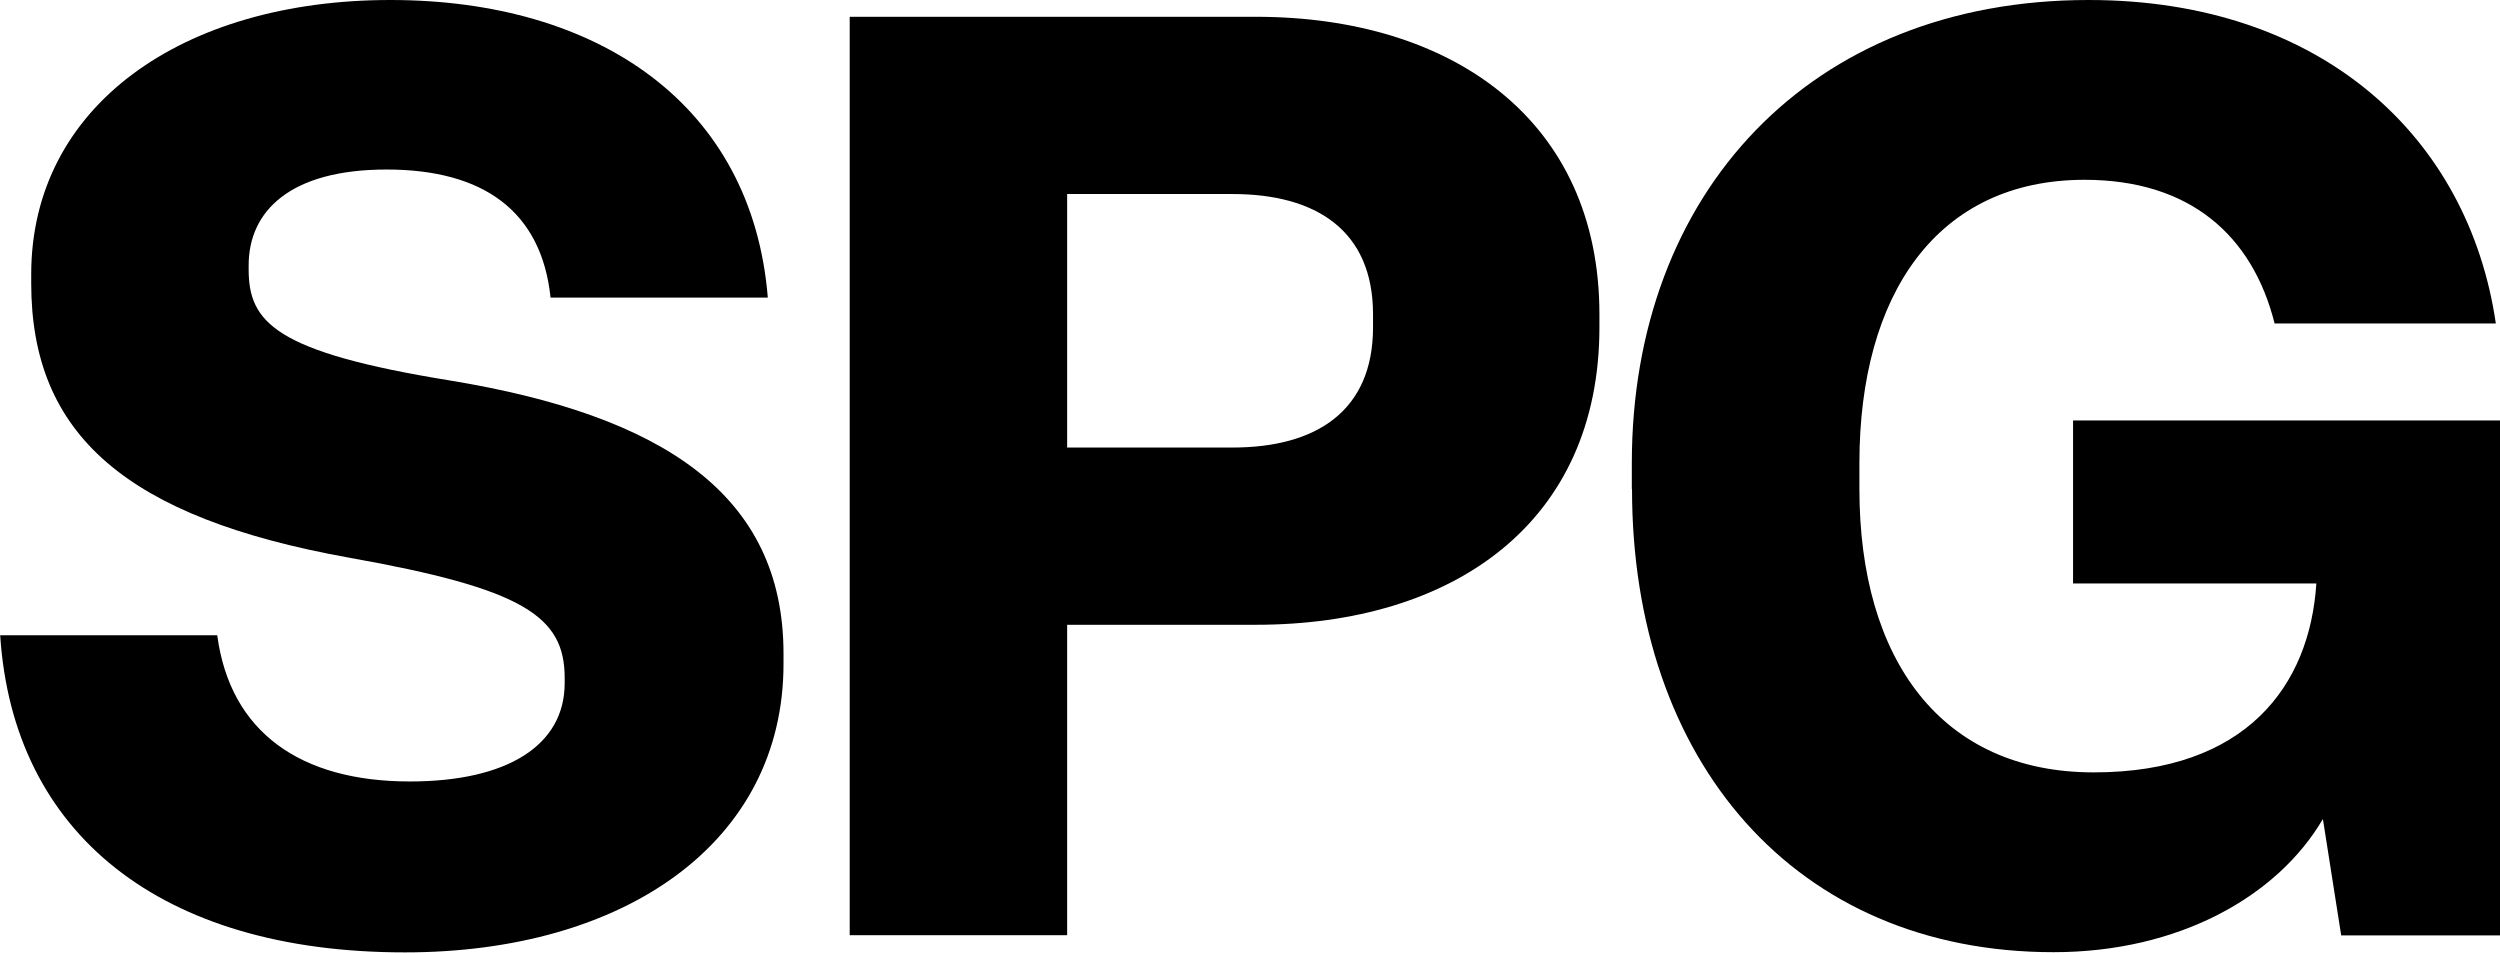
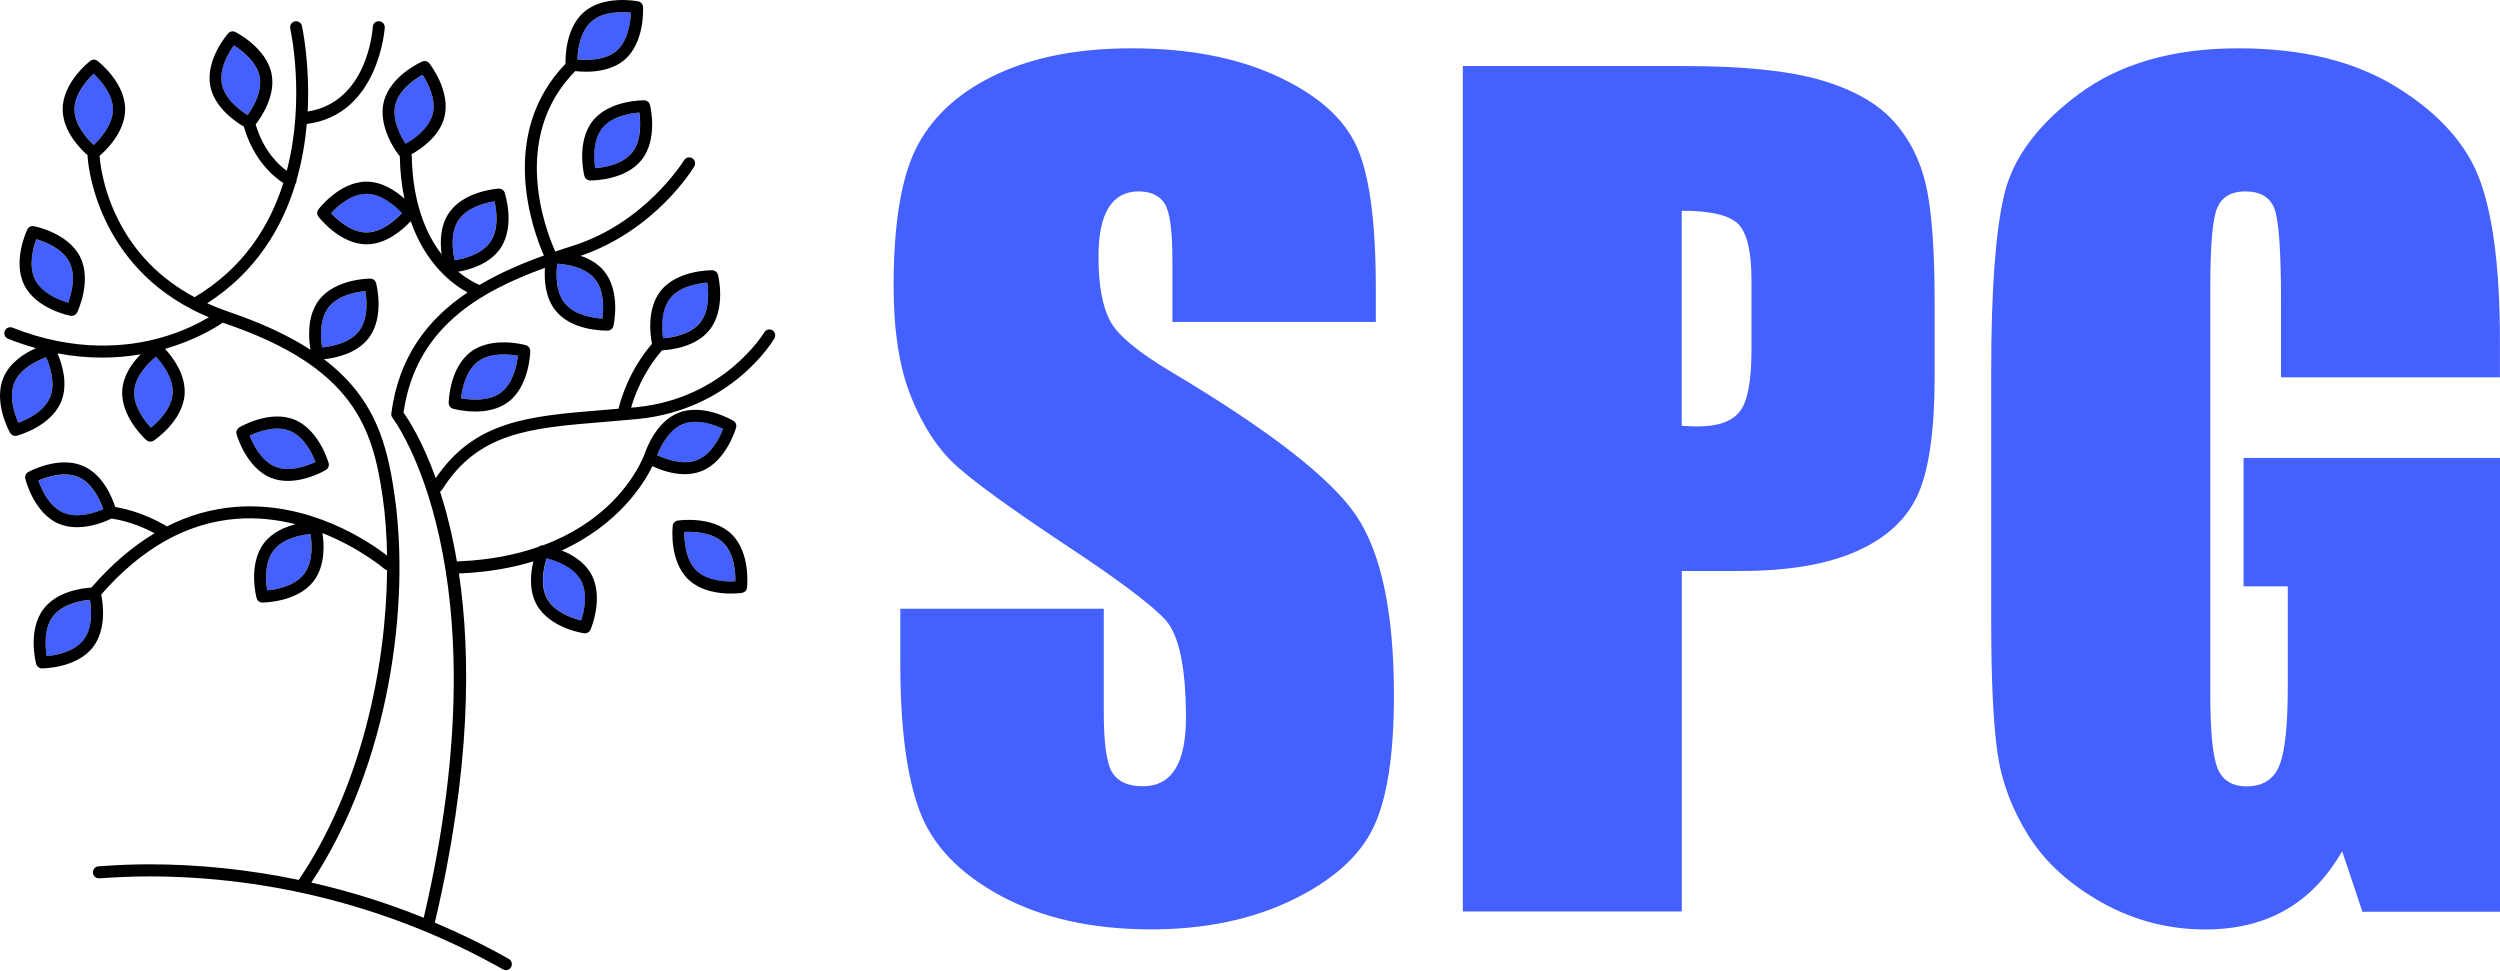
- <svg xmlns="http://www.w3.org/2000/svg" width="126" height="48" viewBox="0 0 126 48" fill="none">
-   <path d="M0 32.017H10.949C11.6 36.906 15.146 39.386 20.656 39.386C25.575 39.386 28.46 37.563 28.46 34.427V34.168C28.46 31.041 26.356 29.666 17.571 28.103C6.361 26.081 1.573 21.909 1.573 14.28V13.822C1.573 5.348 9.186 0 19.674 0C30.163 0 37.906 5.278 38.698 14.998H27.748C27.288 10.626 24.343 8.544 19.484 8.544C14.626 8.544 12.532 10.636 12.532 13.374V13.573C12.532 16.242 13.844 17.746 22.7 19.18C33.388 20.943 39.489 24.916 39.489 32.943V33.461C39.489 42.463 31.485 48 20.406 48C8.074 48 0.661 42.005 0.01 32.027L0 32.017Z" fill="black" />
-   <path d="M42.825 47.144V0.846H63.291C73.198 0.846 80.611 6.065 80.611 15.844V16.491C80.611 26.34 73.268 31.489 63.291 31.489H53.784V47.134H42.835L42.825 47.144ZM53.784 22.556H62.118C66.316 22.556 69.201 20.734 69.201 16.491V15.844C69.201 11.602 66.316 9.779 62.118 9.779H53.784V22.556Z" fill="black" />
-   <path d="M82.244 24.647V23.343C82.244 9.72 91.229 0 105.264 0C117.004 0 124.417 6.911 125.79 16.302H114.64C113.528 11.87 110.373 9.062 105.063 9.062C97.65 9.062 93.714 14.798 93.714 23.343V24.647C93.714 33.252 97.841 38.928 105.524 38.928C113.208 38.928 116.413 34.556 116.744 29.407H104.482V21.192H126V47.144H117.996L117.074 41.278C114.78 45.192 109.792 47.99 103.501 47.99C90.448 47.99 82.254 38.34 82.254 24.647H82.244Z" fill="black" />
+ <svg xmlns="http://www.w3.org/2000/svg" width="201" height="78" viewBox="0 0 201 78" fill="none">
+   <path d="M7.541 11.654C8.06 11.165 9.087 10.044 9.087 8.794C9.087 7.544 8.06 6.423 7.541 5.934C7.021 6.423 5.994 7.544 5.994 8.794C5.994 10.044 7.021 11.165 7.541 11.654Z" fill="#4460FF" />
+   <path d="M5.481 24.345C5.725 23.675 6.142 22.206 5.584 21.092C5.025 19.971 3.601 19.436 2.921 19.236C2.677 19.906 2.26 21.375 2.818 22.489C3.376 23.61 4.801 24.145 5.481 24.345Z" fill="#4460FF" />
+   <path d="M5.674 25.388C5.674 25.388 5.731 25.395 5.763 25.395C5.943 25.395 6.116 25.292 6.2 25.124C6.251 25.021 7.406 22.573 6.444 20.654C5.481 18.734 2.837 18.206 2.722 18.186C2.504 18.141 2.292 18.251 2.196 18.45C2.144 18.553 0.996 21.001 1.952 22.921C2.914 24.841 5.558 25.369 5.667 25.388H5.674ZM2.921 19.23C3.601 19.43 5.025 19.971 5.584 21.085C6.142 22.206 5.725 23.668 5.481 24.338C4.801 24.139 3.376 23.598 2.818 22.483C2.26 21.362 2.677 19.9 2.921 19.23Z" fill="black" />
+   <path d="M1.163 30.748C0.675 31.901 1.188 33.338 1.477 33.988C2.144 33.744 3.53 33.112 4.018 31.959C4.506 30.806 3.992 29.376 3.704 28.719C3.036 28.964 1.65 29.595 1.163 30.742V30.748Z" fill="#4460FF" />
+   <path d="M6.322 38.369C5.179 37.867 3.742 38.362 3.088 38.639C3.325 39.316 3.928 40.707 5.07 41.216C6.213 41.719 7.65 41.223 8.304 40.946C8.067 40.269 7.464 38.878 6.322 38.369Z" fill="#4460FF" />
+   <path d="M4.268 49.546C3.505 50.538 3.639 52.058 3.755 52.76C4.461 52.696 5.956 52.432 6.719 51.446C7.483 50.454 7.348 48.94 7.233 48.232C6.527 48.296 5.025 48.554 4.268 49.546Z" fill="#4460FF" />
+   <path d="M21.997 44.251C21.234 45.242 21.368 46.756 21.484 47.465C22.19 47.401 23.691 47.143 24.448 46.151C25.212 45.159 25.077 43.639 24.962 42.936C24.256 43.001 22.761 43.258 21.997 44.251Z" fill="#4460FF" />
+   <path d="M28.863 26.619C29.627 25.627 29.492 24.106 29.376 23.404C28.671 23.469 27.175 23.726 26.412 24.718C25.648 25.71 25.783 27.231 25.898 27.933C26.604 27.869 28.106 27.611 28.863 26.619Z" fill="#4460FF" />
+   <path d="M29.466 15.577C28.221 15.577 27.105 16.608 26.617 17.13C27.105 17.652 28.221 18.682 29.466 18.682C30.711 18.682 31.827 17.652 32.315 17.13C31.834 16.608 30.711 15.577 29.466 15.577Z" fill="#4460FF" />
+   <path d="M20.072 35.026C20.329 35.689 20.99 37.068 22.145 37.525C23.3 37.989 24.724 37.441 25.366 37.139C25.109 36.475 24.448 35.103 23.293 34.639C22.138 34.175 20.72 34.716 20.072 35.026Z" fill="#4460FF" />
+   <path d="M19.238 34.368C19.052 34.478 18.962 34.703 19.02 34.916C19.052 35.026 19.809 37.628 21.792 38.42C22.235 38.601 22.697 38.665 23.146 38.665C24.705 38.665 26.13 37.828 26.206 37.783C26.393 37.673 26.482 37.448 26.425 37.235C26.393 37.126 25.635 34.523 23.653 33.731C21.664 32.938 19.334 34.304 19.238 34.362V34.368ZM25.366 37.139C24.724 37.441 23.306 37.989 22.145 37.525C20.99 37.061 20.329 35.689 20.072 35.026C20.714 34.723 22.132 34.175 23.293 34.639C24.455 35.103 25.109 36.475 25.366 37.139Z" fill="black" />
+   <path d="M10.794 31.424C10.704 32.674 11.654 33.866 12.135 34.388C12.687 33.937 13.79 32.893 13.88 31.643C13.97 30.394 13.027 29.202 12.539 28.68C11.987 29.131 10.884 30.175 10.794 31.424Z" fill="#4460FF" />
+   <path d="M39.437 19.43C40.137 18.392 39.912 16.885 39.758 16.189C39.059 16.299 37.577 16.647 36.877 17.684C36.178 18.721 36.402 20.228 36.556 20.924C37.262 20.815 38.738 20.467 39.437 19.43Z" fill="#4460FF" />
+   <path d="M20.874 6.153C20.637 4.922 19.411 4.02 18.808 3.647C18.391 4.226 17.596 5.528 17.839 6.752C18.077 7.982 19.302 8.878 19.905 9.258C20.323 8.678 21.118 7.383 20.874 6.153Z" fill="#4460FF" />
+   <path d="M34.792 9.167C35.093 7.95 34.362 6.616 33.977 6.017C33.355 6.365 32.09 7.203 31.789 8.42C31.487 9.638 32.219 10.971 32.604 11.57C33.226 11.223 34.497 10.385 34.792 9.174V9.167Z" fill="#4460FF" />
+   <path d="M49.595 4.072C50.538 3.247 50.705 1.733 50.731 1.018C50.025 0.941 48.504 0.902 47.567 1.721C46.624 2.539 46.457 4.053 46.431 4.768C47.137 4.838 48.658 4.884 49.595 4.065V4.072Z" fill="#4460FF" />
+   <path d="M47.843 13.522C48.555 13.464 50.05 13.232 50.827 12.253C51.603 11.274 51.494 9.754 51.392 9.045C50.679 9.103 49.184 9.335 48.401 10.314C47.625 11.293 47.734 12.814 47.837 13.522H47.843Z" fill="#4460FF" />
+   <path d="M47.657 9.715C46.322 11.396 46.951 14.031 46.983 14.141C47.035 14.353 47.227 14.501 47.439 14.508H47.477C47.83 14.508 50.32 14.45 51.584 12.859C52.919 11.177 52.29 8.549 52.258 8.433C52.206 8.22 52.014 8.072 51.802 8.066C51.693 8.066 48.992 8.04 47.657 9.715ZM51.398 9.045C51.501 9.754 51.61 11.274 50.833 12.253C50.057 13.232 48.555 13.464 47.85 13.522C47.747 12.814 47.638 11.293 48.414 10.314C49.191 9.335 50.692 9.103 51.404 9.045H51.398Z" fill="black" />
+   <path d="M56.3 25.923C57.077 24.944 56.968 23.424 56.865 22.715C56.153 22.773 54.657 23.005 53.875 23.984C53.098 24.963 53.207 26.483 53.31 27.192C54.022 27.134 55.517 26.902 56.294 25.923H56.3Z" fill="#4460FF" />
+   <path d="M45.424 24.396C46.22 25.363 47.721 25.569 48.434 25.614C48.53 24.905 48.607 23.385 47.818 22.419C47.022 21.452 45.52 21.246 44.808 21.201C44.718 21.91 44.635 23.43 45.424 24.396Z" fill="#4460FF" />
+   <path d="M38.43 29.067C37.429 29.814 37.147 31.315 37.07 32.024C37.769 32.152 39.283 32.307 40.278 31.56C41.279 30.812 41.561 29.311 41.638 28.603C40.939 28.474 39.431 28.32 38.43 29.067Z" fill="#4460FF" />
+   <path d="M37.853 28.287C36.139 29.569 36.075 32.275 36.075 32.391C36.075 32.61 36.216 32.803 36.428 32.861C36.486 32.88 37.249 33.087 38.212 33.087C39.059 33.087 40.053 32.925 40.855 32.326C42.569 31.044 42.633 28.332 42.633 28.223C42.633 28.004 42.492 27.811 42.28 27.753C42.171 27.72 39.572 27.005 37.853 28.287ZM40.278 31.56C39.277 32.307 37.769 32.152 37.07 32.024C37.147 31.315 37.429 29.814 38.43 29.067C39.431 28.32 40.939 28.474 41.638 28.603C41.561 29.311 41.279 30.806 40.278 31.56Z" fill="black" />
+   <path d="M56.056 36.984C57.218 36.526 57.879 35.148 58.135 34.484C57.494 34.175 56.076 33.628 54.914 34.092C53.753 34.549 53.092 35.921 52.835 36.591C53.477 36.9 54.895 37.441 56.056 36.984Z" fill="#4460FF" />
+   <path d="M55.023 42.775C55.01 43.49 55.1 45.011 55.999 45.88C56.897 46.75 58.411 46.782 59.123 46.743C59.136 46.029 59.047 44.508 58.148 43.639C57.25 42.769 55.736 42.737 55.023 42.775Z" fill="#4460FF" />
+   <path d="M54.491 41.854C54.273 41.886 54.106 42.06 54.087 42.279C54.074 42.395 53.791 45.088 55.331 46.576C56.339 47.549 57.821 47.723 58.764 47.723C59.271 47.723 59.617 47.671 59.656 47.665C59.874 47.633 60.041 47.459 60.06 47.24C60.073 47.124 60.355 44.431 58.816 42.943C57.276 41.455 54.606 41.835 54.491 41.854ZM55.999 45.874C55.1 45.004 55.01 43.484 55.023 42.769C55.736 42.73 57.25 42.769 58.148 43.632C59.047 44.502 59.136 46.022 59.123 46.737C58.411 46.776 56.897 46.737 55.999 45.874Z" fill="black" />
+   <path d="M43.993 48.135C44.603 49.23 46.04 49.707 46.733 49.874C46.951 49.198 47.304 47.716 46.701 46.621C46.091 45.526 44.654 45.049 43.961 44.882C43.743 45.565 43.39 47.046 44 48.135H43.993Z" fill="#4460FF" />
+   <path d="M62.107 26.554C61.876 26.419 61.581 26.496 61.446 26.722C61.414 26.773 58.238 32.049 51.16 32.739C51.019 32.752 50.885 32.764 50.743 32.777C51.007 31.824 51.7 29.93 53.233 28.165C54.01 28.12 55.973 27.881 57.051 26.522C58.386 24.841 57.757 22.206 57.725 22.096C57.673 21.884 57.481 21.736 57.269 21.729C57.16 21.729 54.459 21.704 53.124 23.378C51.963 24.841 52.296 27.031 52.418 27.643C50.615 29.762 49.935 31.998 49.73 32.861C49.293 32.9 48.857 32.932 48.434 32.971C42.498 33.454 38.167 33.821 35.036 38.44C33.945 35.412 32.828 33.711 32.443 33.177C33.406 26.406 38.488 23.462 43.813 21.536C43.749 22.483 43.82 23.939 44.693 25.002C45.918 26.496 48.228 26.58 48.761 26.58C48.819 26.58 48.857 26.58 48.863 26.58C49.081 26.574 49.268 26.419 49.319 26.206C49.345 26.097 49.928 23.449 48.568 21.794C48.061 21.175 47.362 20.795 46.682 20.57C52.656 18.534 55.691 13.606 55.819 13.387C55.954 13.162 55.883 12.865 55.658 12.723C55.428 12.588 55.132 12.659 54.998 12.884C54.965 12.936 51.898 17.922 46.047 19.765C45.591 19.906 45.129 20.061 44.68 20.215C44.667 20.215 44.654 20.215 44.641 20.215C43.858 18.47 41.003 11.036 46.252 5.715C46.476 5.74 46.784 5.766 47.137 5.766C48.068 5.766 49.319 5.586 50.236 4.787C51.853 3.376 51.706 0.671 51.7 0.555C51.687 0.336 51.526 0.155 51.315 0.11C51.205 0.091 48.555 -0.431 46.938 0.98C45.45 2.281 45.456 4.671 45.469 5.128C39.996 10.797 42.845 18.534 43.73 20.544C41.901 21.201 40.143 21.968 38.552 22.908C38.257 22.786 37.602 22.47 36.845 21.845C37.737 21.691 39.373 21.24 40.239 19.958C41.439 18.18 40.612 15.603 40.58 15.493C40.509 15.287 40.304 15.152 40.092 15.165C39.976 15.171 37.288 15.352 36.088 17.13C35.376 18.18 35.376 19.507 35.504 20.447C34.291 18.869 33.181 16.383 33.104 12.53C33.104 12.485 33.092 12.446 33.079 12.408C33.829 11.989 35.344 10.978 35.735 9.399C36.248 7.312 34.587 5.18 34.516 5.09C34.381 4.916 34.144 4.864 33.945 4.948C33.842 4.993 31.378 6.095 30.858 8.182C30.339 10.269 32.007 12.395 32.078 12.485C32.097 12.511 32.123 12.517 32.142 12.537C32.142 12.537 32.142 12.543 32.142 12.55C32.167 13.825 32.302 14.959 32.514 15.97C31.815 15.345 30.724 14.604 29.466 14.604C27.329 14.604 25.668 16.743 25.603 16.833C25.469 17.007 25.469 17.246 25.603 17.42C25.674 17.51 27.336 19.642 29.473 19.642C31.09 19.642 32.431 18.418 33.021 17.787C34.234 21.253 36.402 22.87 37.59 23.514C34.407 25.652 32.058 28.654 31.462 33.241C31.442 33.37 31.481 33.499 31.564 33.602C31.654 33.718 40.669 45.661 34.067 73.787C31.134 72.602 28.112 71.655 25.032 70.959C31.378 61.341 32.982 48.438 31.718 39.78C31.128 35.721 30.178 32.011 26.04 28.88C26.912 28.796 28.658 28.461 29.633 27.192C30.942 25.491 30.268 22.87 30.236 22.76C30.178 22.547 29.992 22.399 29.774 22.399C29.639 22.399 26.957 22.425 25.655 24.113C24.641 25.427 24.82 27.289 24.962 28.12C23.255 27.012 21.086 25.981 18.327 25.047C17.743 24.847 17.191 24.628 16.659 24.383C20.592 21.858 22.69 18.302 23.762 14.765C23.781 14.74 23.794 14.72 23.807 14.695C23.839 14.624 23.852 14.546 23.845 14.469C24.288 12.93 24.538 11.396 24.666 9.966C30.461 9.238 30.929 2.287 30.936 2.217C30.948 1.952 30.749 1.721 30.48 1.708C30.198 1.688 29.986 1.894 29.973 2.159C29.96 2.416 29.543 8.208 24.737 8.968C24.936 5.09 24.288 2.146 24.275 2.081C24.217 1.824 23.954 1.656 23.698 1.721C23.441 1.779 23.274 2.043 23.338 2.3C23.358 2.391 24.577 7.931 23.056 13.735C22.369 13.239 21.189 12.118 20.553 10.005C20.983 9.451 22.183 7.724 21.837 5.953C21.426 3.846 19.02 2.622 18.917 2.571C18.725 2.474 18.487 2.519 18.34 2.687C18.263 2.771 16.498 4.819 16.909 6.926C17.255 8.678 18.982 9.818 19.604 10.179C20.393 12.904 22.023 14.231 22.78 14.714C21.696 18.141 19.591 21.549 15.645 23.894C12.886 22.419 10.8 20.299 9.44 17.542C8.15 14.927 8.016 12.672 8.009 12.53C8.522 12.092 10.062 10.611 10.062 8.781C10.062 6.636 7.932 4.967 7.842 4.896C7.669 4.761 7.432 4.761 7.258 4.896C7.169 4.967 5.038 6.629 5.038 8.781C5.038 10.565 6.501 12.015 7.053 12.492C7.053 12.511 7.04 12.53 7.04 12.55C7.04 12.64 7.444 20.724 15.407 24.86C15.414 24.86 15.42 24.867 15.427 24.873C15.857 25.099 16.312 25.305 16.793 25.504C16.03 25.962 14.714 26.651 12.944 27.147C10.3 27.894 6.078 28.358 1.002 26.342C0.752 26.245 0.476 26.368 0.38 26.612C0.284 26.857 0.406 27.141 0.649 27.237C1.413 27.54 2.164 27.791 2.889 27.991C2.022 28.377 0.803 29.112 0.277 30.355C-0.557 32.333 0.752 34.697 0.81 34.8C0.9 34.955 1.06 35.045 1.227 35.045C1.265 35.045 1.31 35.045 1.349 35.032C1.458 35.006 4.063 34.304 4.904 32.326C5.513 30.883 4.981 29.234 4.621 28.41C5.885 28.648 7.079 28.751 8.202 28.751C9.325 28.751 10.358 28.648 11.314 28.487C10.659 29.144 9.915 30.149 9.831 31.354C9.677 33.492 11.679 35.309 11.769 35.386C11.859 35.464 11.975 35.509 12.09 35.509C12.18 35.509 12.276 35.483 12.353 35.431C12.449 35.367 14.689 33.86 14.843 31.714C14.958 30.11 13.867 28.693 13.271 28.049C15.715 27.347 17.345 26.329 17.91 25.942C17.948 25.955 17.98 25.968 18.019 25.981C28.433 29.505 29.954 34.381 30.762 39.928C30.974 41.371 31.09 42.975 31.122 44.669C29.71 43.574 24.936 40.301 18.975 40.752C17.044 40.901 15.189 41.429 13.418 42.324C12.822 41.957 11.211 41.081 9.267 40.765C9.029 40.025 8.291 38.169 6.707 37.474C4.75 36.61 2.375 37.892 2.273 37.95C2.08 38.053 1.984 38.279 2.035 38.491C2.061 38.601 2.728 41.229 4.685 42.092C5.173 42.305 5.693 42.389 6.193 42.389C7.432 42.389 8.561 41.893 8.959 41.693C10.402 41.899 11.679 42.472 12.43 42.872C10.646 43.941 8.946 45.397 7.348 47.24C6.61 47.285 4.589 47.542 3.511 48.947C2.202 50.647 2.876 53.269 2.908 53.379C2.966 53.591 3.152 53.739 3.37 53.739C3.498 53.739 6.18 53.72 7.483 52.02C8.593 50.577 8.272 48.47 8.137 47.8C11.397 44.064 15.061 42.015 19.039 41.712C20.727 41.584 22.318 41.783 23.762 42.15C22.908 42.363 21.895 42.795 21.234 43.651C19.925 45.352 20.598 47.974 20.631 48.084C20.688 48.296 20.874 48.444 21.093 48.444C21.227 48.444 23.909 48.418 25.212 46.731C26.168 45.481 26.065 43.742 25.924 42.859C28.927 44.051 30.884 45.719 30.916 45.745C30.974 45.797 31.045 45.829 31.122 45.842C31.057 53.681 29.011 63.37 24.018 70.746C20.066 69.922 16.03 69.49 11.968 69.49C10.743 69.49 9.453 69.542 7.919 69.651C7.656 69.671 7.457 69.902 7.47 70.167C7.489 70.431 7.708 70.63 7.983 70.618C9.498 70.514 10.762 70.463 11.968 70.463C21.939 70.463 31.782 73.046 40.438 77.936C40.515 77.981 40.592 78 40.676 78C40.843 78 41.01 77.91 41.093 77.755C41.221 77.523 41.144 77.227 40.907 77.098C38.982 76.009 36.993 75.037 34.959 74.18C37.865 61.882 37.872 52.664 36.897 46.106C39.194 46.016 41.176 45.655 42.883 45.133C42.659 46.054 42.505 47.452 43.146 48.612C44.186 50.493 46.855 50.905 46.964 50.918C46.99 50.918 47.009 50.918 47.035 50.918C47.227 50.918 47.4 50.808 47.477 50.628C47.522 50.525 48.575 48.026 47.529 46.151C46.983 45.172 46.002 44.592 45.167 44.257C49.794 42.138 51.809 38.807 52.457 37.48C53.015 37.744 53.997 38.124 55.055 38.124C55.505 38.124 55.96 38.053 56.403 37.879C58.392 37.087 59.149 34.491 59.181 34.381C59.239 34.169 59.156 33.943 58.963 33.834C58.867 33.776 56.544 32.404 54.548 33.19C52.79 33.885 51.995 35.998 51.809 36.552C51.809 36.565 51.796 36.572 51.789 36.584C51.783 36.604 51.058 38.633 48.863 40.688C47.721 41.757 46.04 42.956 43.672 43.838C43.538 43.832 43.409 43.877 43.313 43.961C41.536 44.586 39.399 45.036 36.819 45.133C36.787 45.133 36.762 45.146 36.736 45.152C36.364 42.962 35.889 41.094 35.382 39.522C35.446 39.483 35.504 39.438 35.549 39.367C38.449 34.749 42.659 34.407 48.491 33.93C49.37 33.86 50.288 33.782 51.237 33.692C58.822 32.958 62.126 27.437 62.261 27.205C62.396 26.973 62.319 26.677 62.088 26.541L62.107 26.554ZM53.875 23.991C54.651 23.011 56.153 22.779 56.865 22.721C56.968 23.43 57.077 24.95 56.3 25.93C55.524 26.909 54.022 27.141 53.316 27.199C53.214 26.49 53.105 24.97 53.881 23.991H53.875ZM47.561 1.721C48.504 0.896 50.018 0.941 50.724 1.018C50.699 1.733 50.532 3.247 49.588 4.072C48.652 4.89 47.131 4.845 46.425 4.774C46.451 4.059 46.618 2.545 47.561 1.727V1.721ZM48.434 25.614C47.721 25.569 46.22 25.363 45.424 24.396C44.628 23.43 44.712 21.91 44.808 21.201C45.52 21.246 47.022 21.452 47.818 22.419C48.613 23.385 48.53 24.905 48.434 25.614ZM29.466 18.689C28.221 18.689 27.105 17.658 26.617 17.136C27.098 16.614 28.215 15.584 29.466 15.584C30.711 15.584 31.827 16.614 32.315 17.136C31.834 17.658 30.711 18.689 29.466 18.689ZM36.877 17.684C37.577 16.647 39.053 16.299 39.758 16.189C39.919 16.885 40.143 18.392 39.437 19.43C38.738 20.467 37.262 20.815 36.556 20.924C36.396 20.228 36.171 18.721 36.877 17.684ZM31.789 8.414C32.09 7.196 33.355 6.359 33.977 6.011C34.362 6.61 35.093 7.95 34.792 9.161C34.49 10.372 33.226 11.216 32.604 11.557C32.219 10.958 31.487 9.625 31.789 8.407V8.414ZM26.412 24.718C27.175 23.726 28.671 23.469 29.376 23.404C29.492 24.106 29.627 25.627 28.863 26.619C28.099 27.611 26.604 27.869 25.898 27.933C25.783 27.231 25.648 25.71 26.412 24.718ZM17.839 6.752C17.602 5.521 18.391 4.226 18.808 3.647C19.411 4.027 20.637 4.929 20.874 6.153C21.118 7.383 20.323 8.678 19.905 9.258C19.302 8.878 18.077 7.976 17.839 6.752ZM5.988 8.794C5.988 7.544 7.015 6.423 7.534 5.934C8.054 6.423 9.081 7.544 9.081 8.794C9.081 10.044 8.054 11.165 7.534 11.654C7.015 11.165 5.988 10.044 5.988 8.794ZM4.018 31.959C3.53 33.112 2.151 33.744 1.477 33.988C1.188 33.338 0.675 31.901 1.163 30.748C1.65 29.595 3.03 28.97 3.704 28.725C3.992 29.376 4.506 30.812 4.018 31.966L4.018 31.959ZM12.135 34.388C11.654 33.866 10.704 32.674 10.794 31.424C10.884 30.175 11.987 29.131 12.539 28.68C13.021 29.202 13.97 30.394 13.88 31.643C13.79 32.893 12.687 33.937 12.135 34.388ZM5.07 41.21C3.928 40.707 3.319 39.309 3.088 38.633C3.742 38.35 5.179 37.86 6.322 38.362C7.464 38.865 8.073 40.263 8.304 40.939C7.65 41.223 6.219 41.712 5.07 41.21ZM6.719 51.44C5.956 52.432 4.461 52.69 3.755 52.754C3.639 52.052 3.505 50.531 4.268 49.539C5.032 48.547 6.527 48.29 7.233 48.225C7.348 48.927 7.483 50.448 6.719 51.44ZM24.448 46.151C23.685 47.143 22.19 47.401 21.484 47.465C21.368 46.763 21.234 45.242 21.997 44.251C22.761 43.258 24.256 43.001 24.962 42.936C25.077 43.639 25.212 45.159 24.448 46.151ZM46.695 46.628C47.304 47.723 46.945 49.204 46.727 49.881C46.034 49.707 44.596 49.237 43.987 48.141C43.377 47.046 43.73 45.565 43.948 44.888C44.641 45.062 46.079 45.539 46.688 46.628H46.695ZM54.914 34.092C56.076 33.634 57.494 34.175 58.135 34.484C57.879 35.148 57.218 36.52 56.056 36.984C54.901 37.441 53.483 36.9 52.835 36.591C53.098 35.927 53.753 34.555 54.914 34.092Z" fill="black" />
+   <path d="M110.616 25.884H94.26V20.847C94.26 18.495 94.049 17.001 93.632 16.357C93.215 15.713 92.515 15.39 91.54 15.39C90.481 15.39 89.679 15.822 89.134 16.692C88.588 17.561 88.319 18.875 88.319 20.641C88.319 22.908 88.627 24.615 89.236 25.768C89.82 26.915 91.476 28.3 94.209 29.924C102.044 34.594 106.985 38.427 109.019 41.422C111.053 44.418 112.073 49.249 112.073 55.91C112.073 60.755 111.508 64.324 110.379 66.617C109.25 68.91 107.068 70.837 103.834 72.389C100.6 73.942 96.834 74.721 92.541 74.721C87.831 74.721 83.808 73.826 80.478 72.035C77.148 70.244 74.966 67.963 73.933 65.193C72.9 62.423 72.386 58.487 72.386 53.392V48.94H88.742V57.212C88.742 59.756 88.973 61.399 89.435 62.127C89.897 62.855 90.712 63.216 91.88 63.216C93.048 63.216 93.921 62.752 94.492 61.831C95.063 60.909 95.351 59.537 95.351 57.714C95.351 53.714 94.806 51.092 93.722 49.861C92.605 48.631 89.859 46.57 85.483 43.69C81.107 40.778 78.206 38.665 76.782 37.351C75.357 36.037 74.183 34.214 73.246 31.895C72.309 29.576 71.847 26.606 71.847 22.992C71.847 17.787 72.508 13.98 73.837 11.57C75.158 9.161 77.302 7.28 80.253 5.921C83.211 4.561 86.779 3.885 90.962 3.885C95.537 3.885 99.432 4.626 102.653 6.114C105.875 7.596 108.005 9.464 109.051 11.719C110.097 13.973 110.616 17.8 110.616 23.204V25.891V25.884Z" fill="#4460FF" />
+   <path d="M117.604 5.309H135.339C140.133 5.309 143.822 5.689 146.402 6.443C148.981 7.196 150.919 8.291 152.215 9.715C153.511 11.139 154.39 12.872 154.852 14.901C155.314 16.93 155.545 20.074 155.545 24.325V30.246C155.545 34.587 155.096 37.751 154.21 39.735C153.319 41.725 151.682 43.245 149.295 44.309C146.915 45.371 143.796 45.906 139.946 45.906H135.217V73.284H117.61V5.309H117.604ZM135.211 16.943V34.24C135.712 34.265 136.148 34.285 136.507 34.285C138.124 34.285 139.247 33.885 139.876 33.087C140.505 32.288 140.819 30.632 140.819 28.113V22.528C140.819 20.203 140.453 18.695 139.735 17.993C139.01 17.291 137.502 16.943 135.217 16.943H135.211Z" fill="#4460FF" />
+   <path d="M201 30.336H183.393V24.164C183.393 20.273 183.226 17.838 182.892 16.859C182.559 15.88 181.763 15.39 180.506 15.39C179.421 15.39 178.677 15.809 178.292 16.653C177.9 17.491 177.708 19.649 177.708 23.121V55.749C177.708 58.803 177.9 60.806 178.292 61.773C178.683 62.739 179.466 63.222 180.634 63.222C181.917 63.222 182.79 62.675 183.245 61.586C183.707 60.497 183.938 58.365 183.938 55.202V47.143H180.384V36.816H201V73.304H189.938L188.308 68.434C187.108 70.534 185.594 72.106 183.765 73.156C181.936 74.206 179.78 74.728 177.297 74.728C174.339 74.728 171.567 74.006 168.988 72.563C166.408 71.12 164.445 69.335 163.104 67.21C161.763 65.084 160.929 62.849 160.595 60.51C160.261 58.172 160.094 54.667 160.094 49.99V29.795C160.094 23.301 160.441 18.586 161.14 15.642C161.84 12.698 163.835 10.011 167.14 7.557C170.444 5.109 174.718 3.885 179.96 3.885C185.202 3.885 189.399 4.948 192.8 7.074C196.2 9.2 198.421 11.725 199.447 14.656C200.48 17.581 200.994 21.832 200.994 27.398V30.336H201Z" fill="#4460FF" />
</svg>
